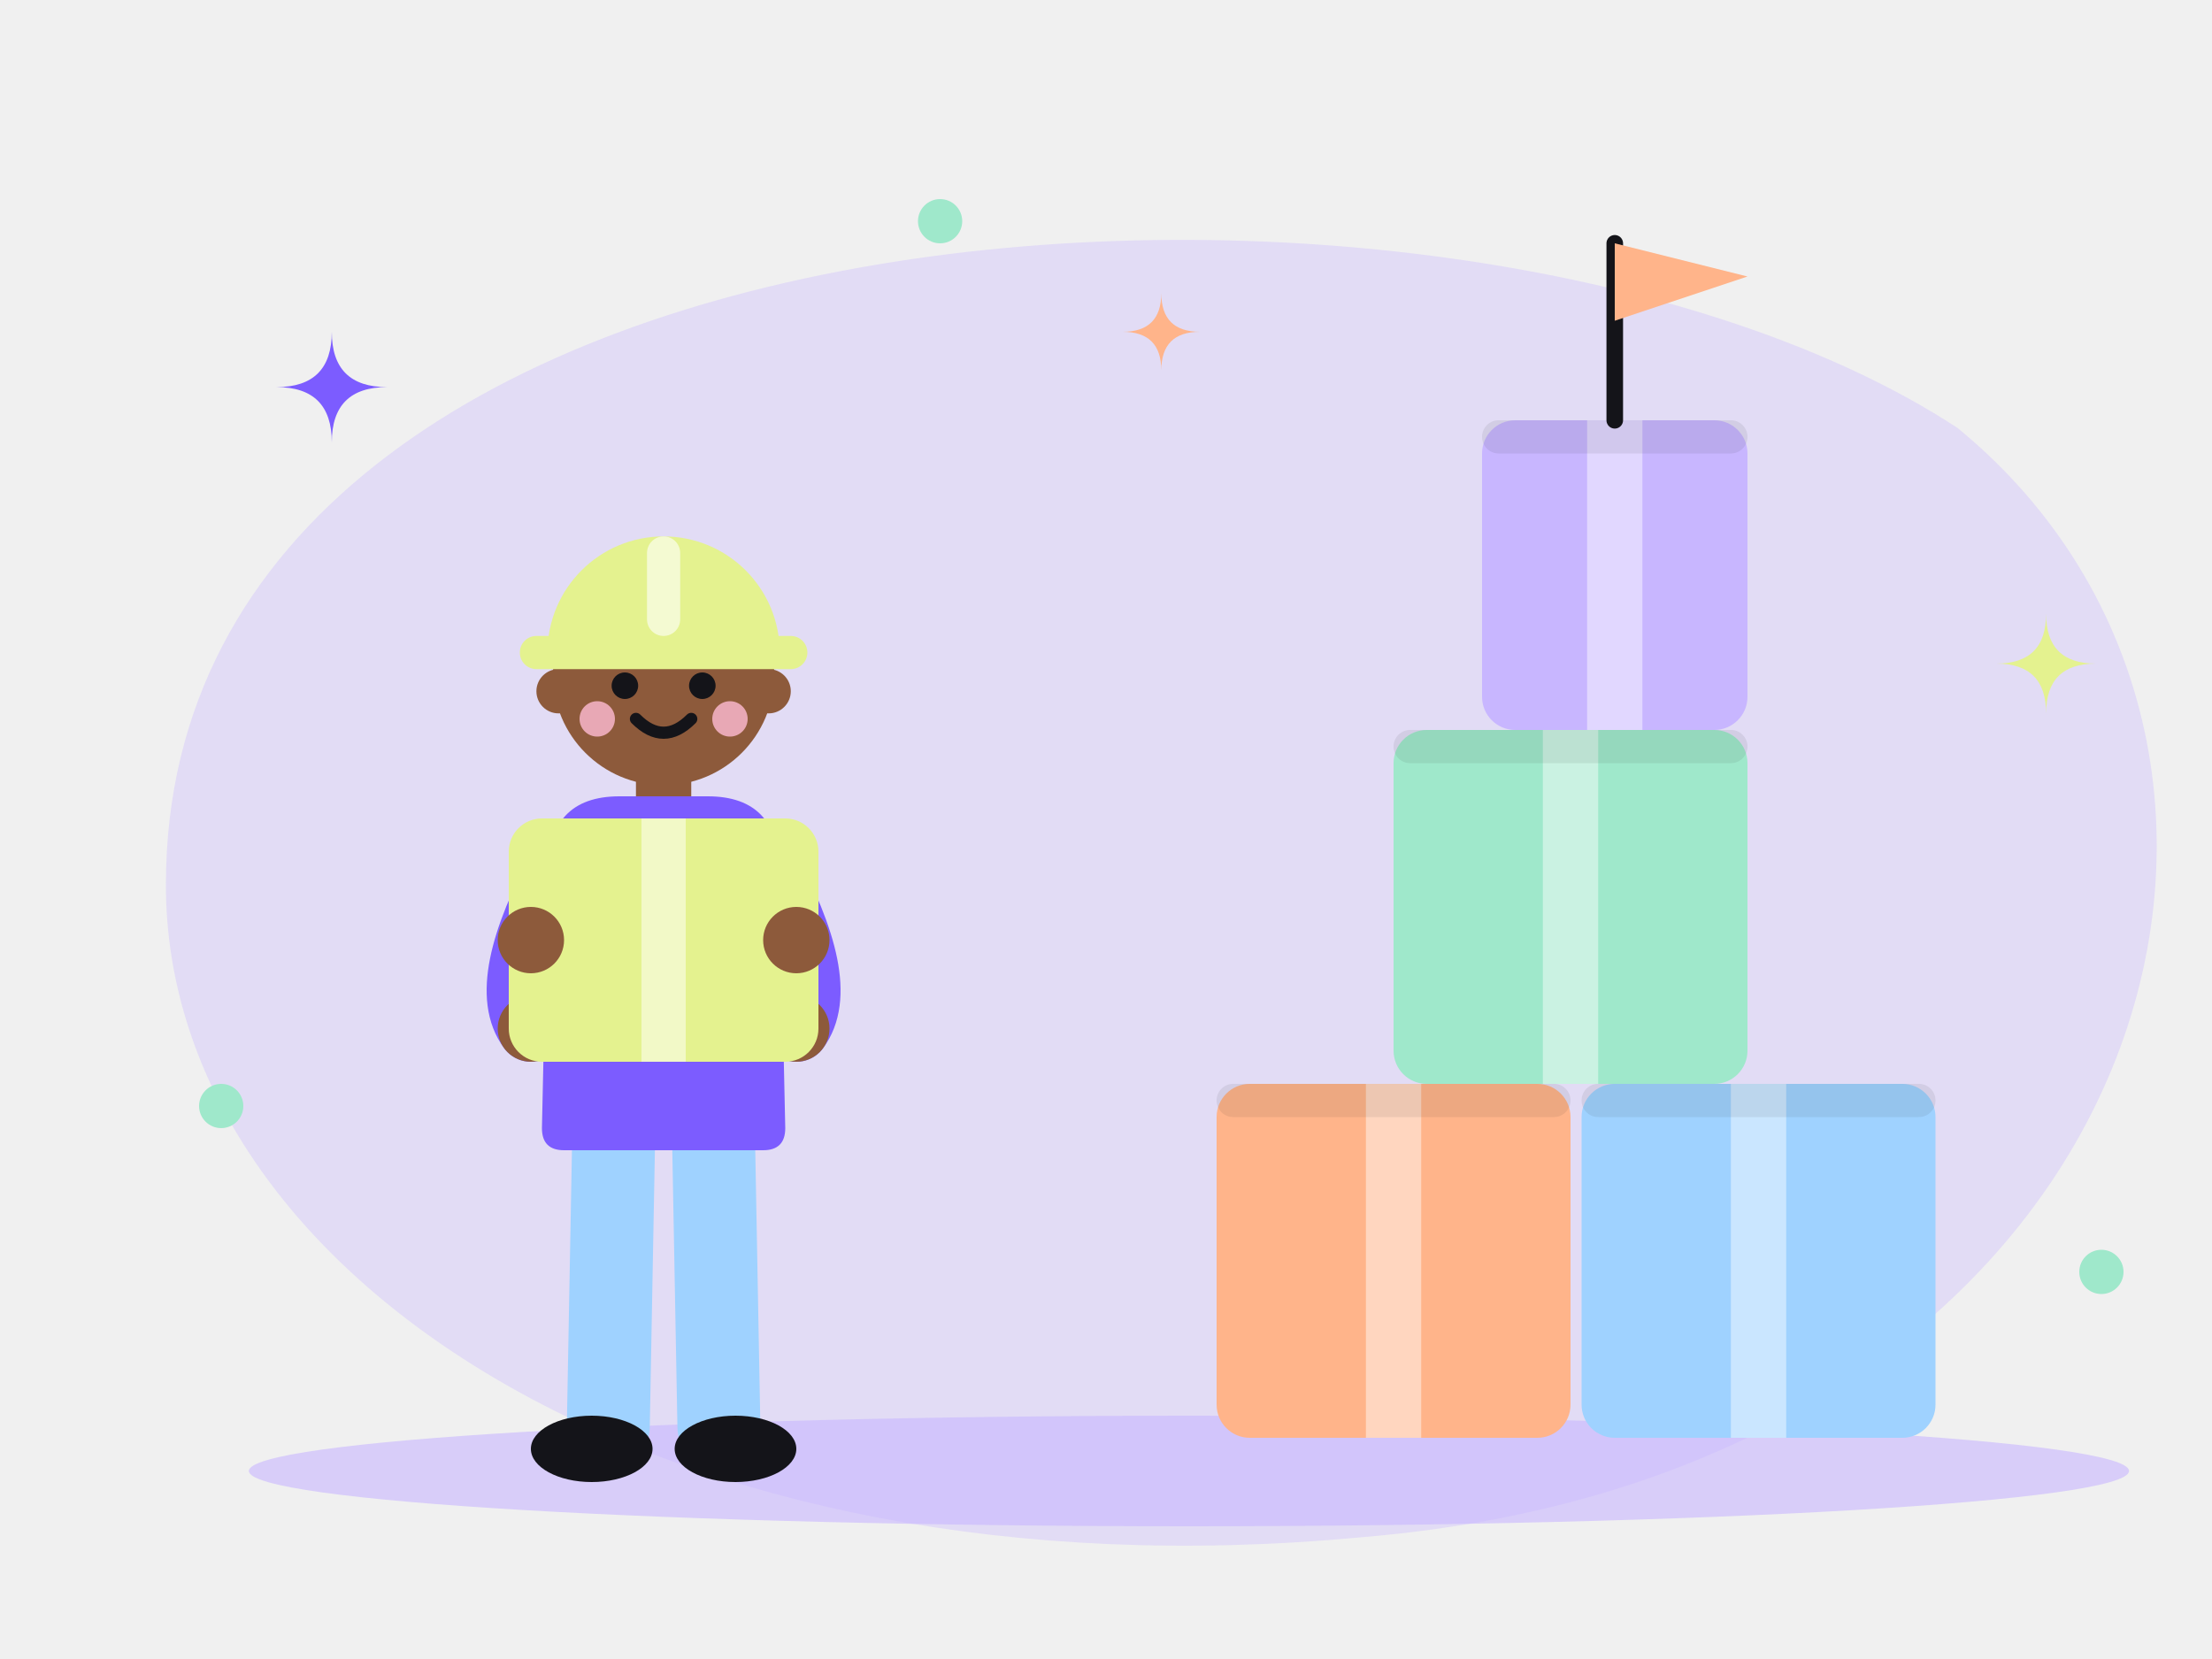
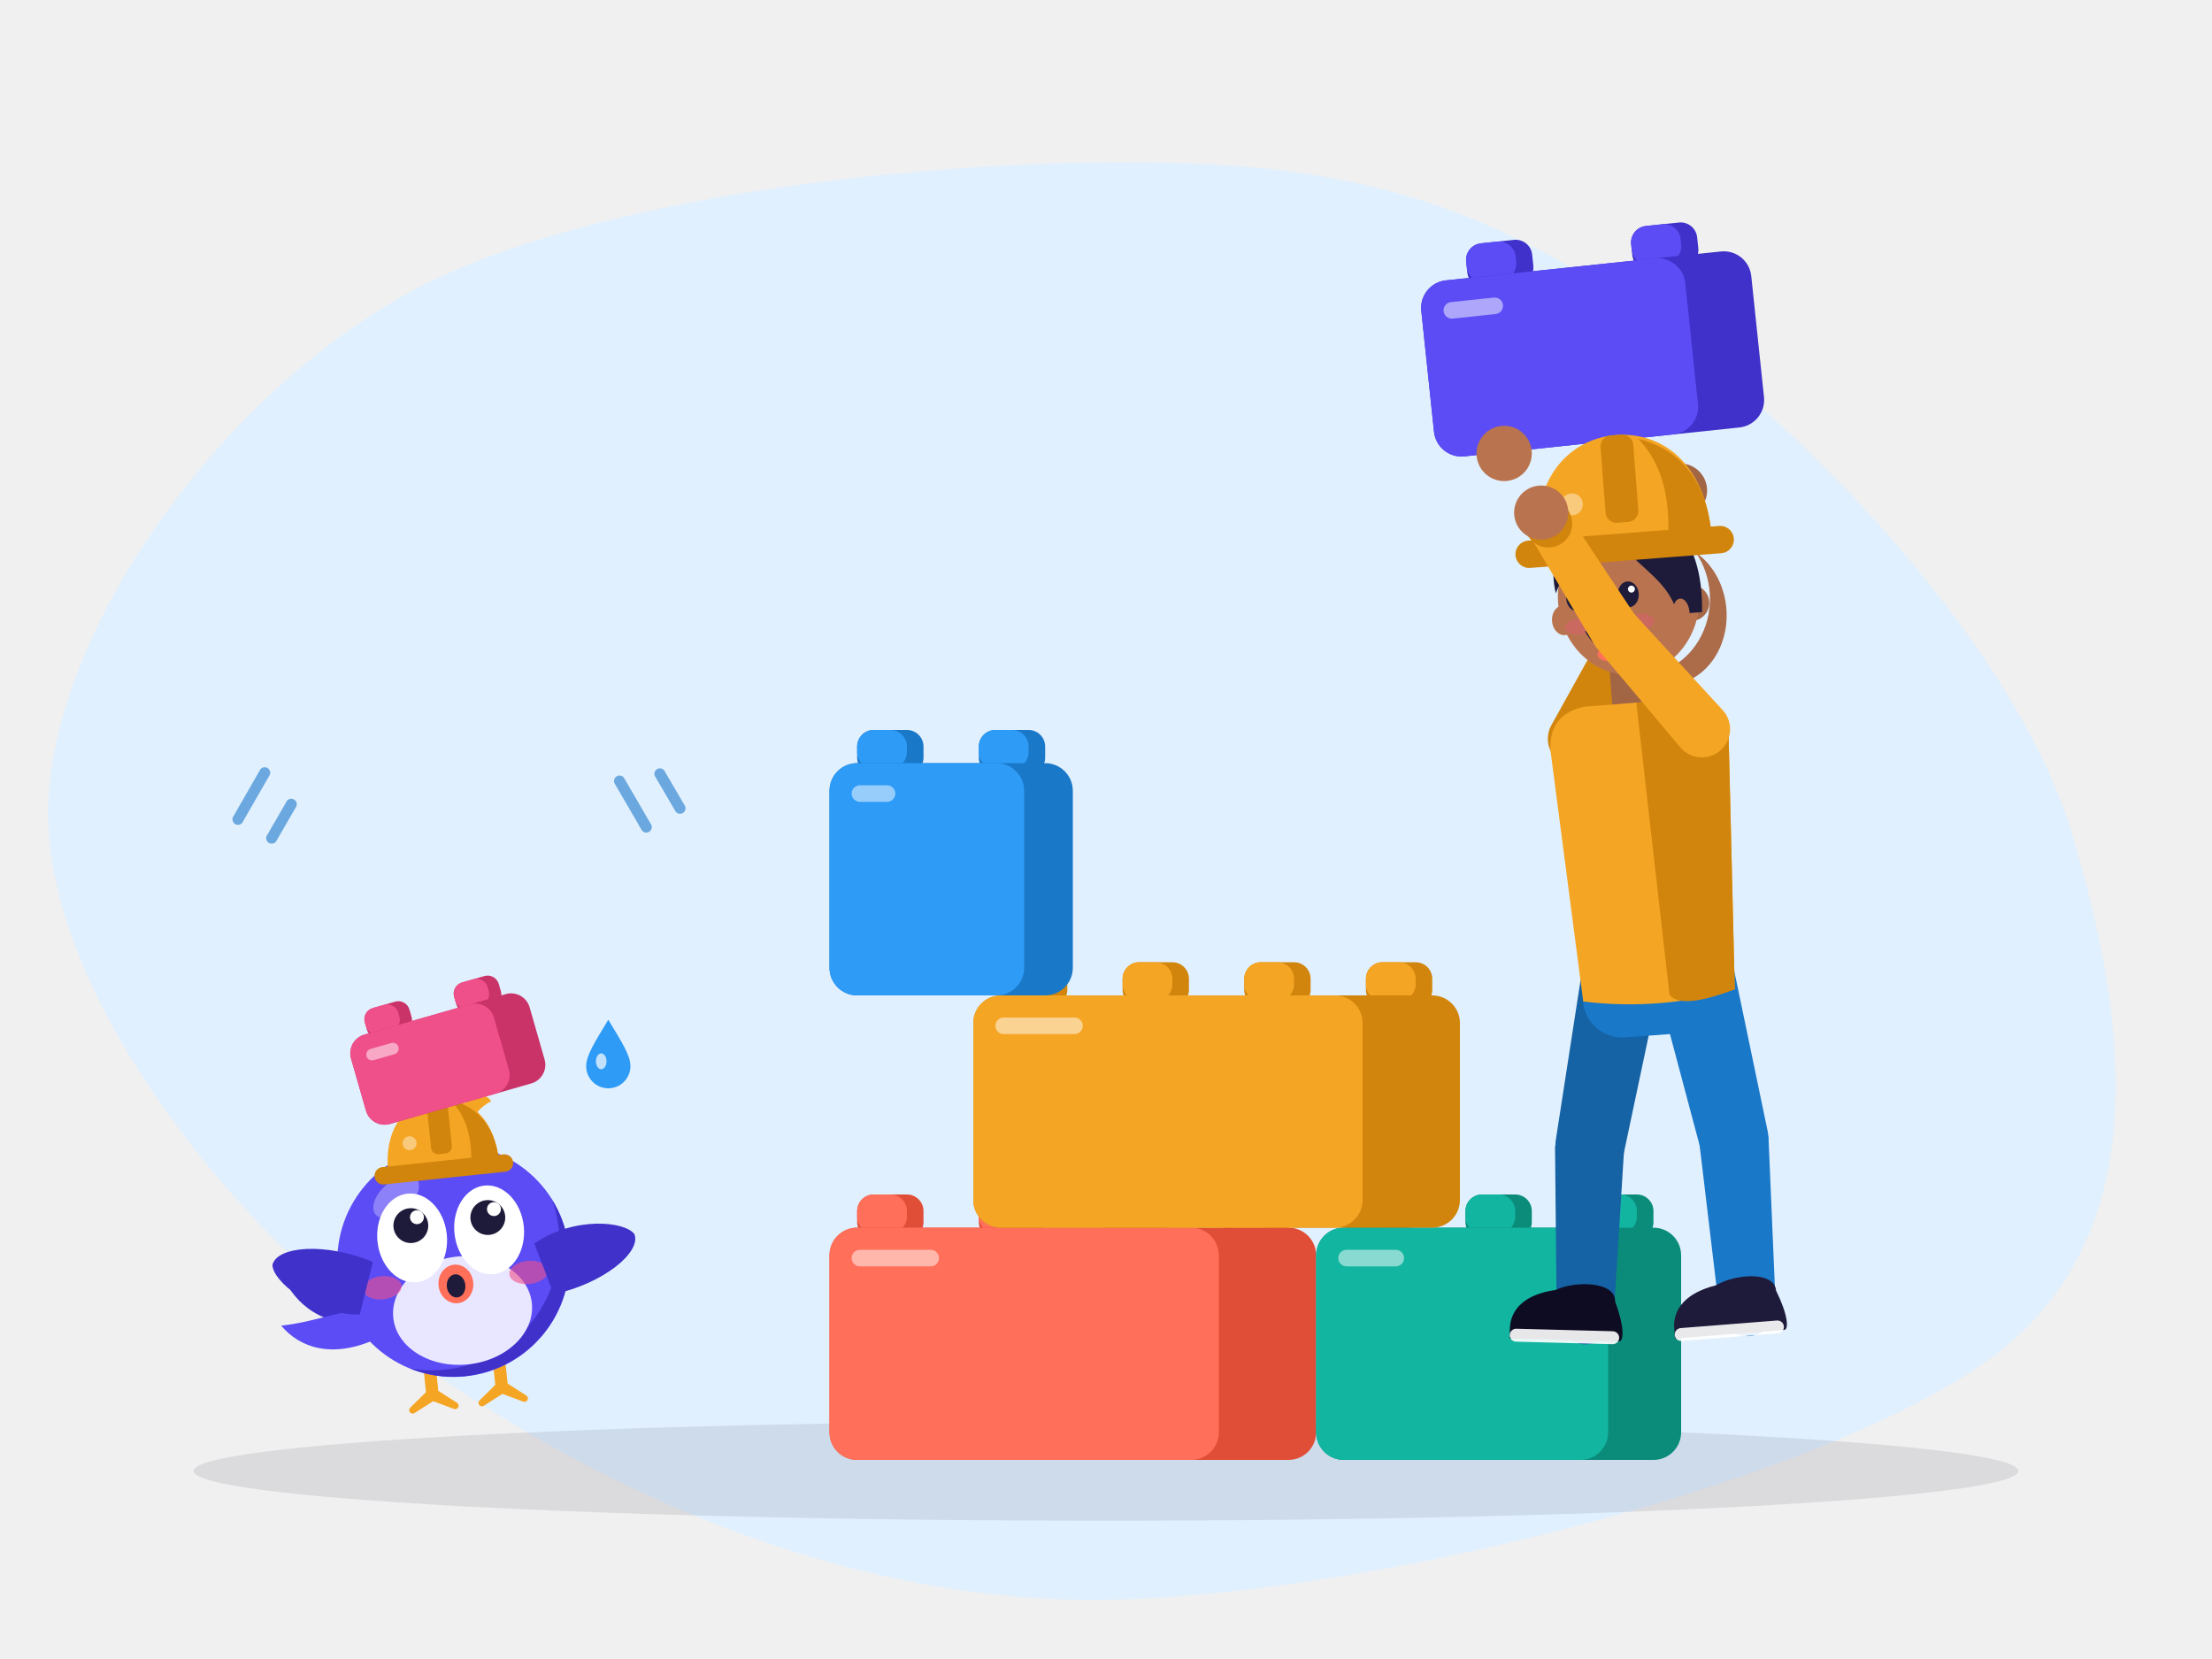
- <svg xmlns="http://www.w3.org/2000/svg" viewBox="0 0 400 300" fill="none">
-   <path d="M30,160 C30,30.2 264,18.4 354,77.4 C426,136.4 390,266.2 246,278 C120,289.8 30,230.8 30,160Z" fill="#c8b6ff" opacity="0.35" />
-   <ellipse cx="215" cy="266" rx="170" ry="10" fill="#c8b6ff" opacity="0.6" />
-   <rect x="220" y="196" width="64" height="64" rx="6" fill="#ffb48a" />
-   <rect x="247" y="196" width="10" height="64" fill="#ffffff" opacity="0.45" />
-   <rect x="220" y="196" width="64" height="6" rx="3" fill="#141419" opacity="0.08" />
-   <rect x="286" y="196" width="64" height="64" rx="6" fill="#9fd2ff" />
-   <rect x="313" y="196" width="10" height="64" fill="#ffffff" opacity="0.45" />
-   <rect x="286" y="196" width="64" height="6" rx="3" fill="#141419" opacity="0.08" />
-   <rect x="252" y="132" width="64" height="64" rx="6" fill="#9fe8cb" />
-   <rect x="279" y="132" width="10" height="64" fill="#ffffff" opacity="0.45" />
-   <rect x="252" y="132" width="64" height="6" rx="3" fill="#141419" opacity="0.08" />
-   <rect x="268" y="76" width="48" height="56" rx="6" fill="#c8b6ff" />
-   <rect x="287" y="76" width="10" height="56" fill="#ffffff" opacity="0.45" />
-   <rect x="268" y="76" width="48" height="6" rx="3" fill="#141419" opacity="0.08" />
-   <path d="M292,76 L292,44" fill="none" stroke="#141419" stroke-width="3" stroke-linecap="round" stroke-linejoin="round" />
-   <path d="M292,44 L316,50 L292,58Z" fill="#ffb48a" />
-   <g transform="translate(120 206) scale(1)">
-     <path d="M-9,-2 L-10,52" fill="none" stroke="#9fd2ff" stroke-width="15" stroke-linecap="round" stroke-linejoin="round" />
-     <path d="M9,-2 L10,52" fill="none" stroke="#9fd2ff" stroke-width="15" stroke-linecap="round" stroke-linejoin="round" />
-     <ellipse cx="-13" cy="56" rx="11" ry="6" fill="#141419" />
-     <ellipse cx="13" cy="56" rx="11" ry="6" fill="#141419" />
-     <rect x="-5" y="-70" width="10" height="12" rx="3" fill="#8d5a3b" />
-     <path d="M-22,-2 L-21,-48 Q-21,-62 -8,-62 L8,-62 Q21,-62 21,-48 L22,-2 Q22,2 18,2 L-18,2 Q-22,2 -22,-2Z" fill="#7c5cff" />
-     <path d="M-18,-50 Q-30,-28 -24,-20" fill="none" stroke="#7c5cff" stroke-width="12" stroke-linecap="round" stroke-linejoin="round" />
-     <circle cx="-24" cy="-20" r="6" fill="#8d5a3b" />
-     <path d="M18,-50 Q30,-28 24,-20" fill="none" stroke="#7c5cff" stroke-width="12" stroke-linecap="round" stroke-linejoin="round" />
-     <circle cx="24" cy="-20" r="6" fill="#8d5a3b" />
-     <g transform="translate(0 -86)">
-       <circle cx="-19" cy="5" r="4" fill="#8d5a3b" />
-       <circle cx="19" cy="5" r="4" fill="#8d5a3b" />
-       <circle cx="0" cy="2" r="20" fill="#8d5a3b" />
-       <path d="M-21,-2 A21,21 0 0 1 21,-2Z" fill="#e4f28f" />
-       <rect x="-26" y="-5" width="52" height="6" rx="3" fill="#e4f28f" />
-       <rect x="-3" y="-23" width="6" height="18" rx="3" fill="#ffffff" opacity="0.6" />
-       <circle cx="-7" cy="4" r="2.4" fill="#141419" />
-       <circle cx="7" cy="4" r="2.4" fill="#141419" />
-       <path d="M-5,10 Q0,15 5,10" fill="none" stroke="#141419" stroke-width="2.2" stroke-linecap="round" stroke-linejoin="round" />
-       <circle cx="-12" cy="10" r="3.2" fill="#ffbcd3" opacity="0.8" />
-       <circle cx="12" cy="10" r="3.2" fill="#ffbcd3" opacity="0.8" />
+ <svg xmlns="http://www.w3.org/2000/svg" viewBox="0 0 400 300">
+   <path d="M374.7 150.8C383.6 180.8 391.1 221.6 361.2 244.7C331.3 267.8 244.1 289.9 195.4 289.3C146.7 288.7 100.2 265.3 69.1 241.4C37.9 217.5 8 177.3 8.7 145.9C9.5 114.6 38.6 72.5 73.6 53.1C108.7 33.7 179.8 27.7 218.8 29.7C257.8 31.6 281.7 44.5 307.7 64.7C333.7 84.9 365.8 120.7 374.7 150.8Z" fill="#E1F0FE" />
+   <ellipse cx="200" cy="266" rx="165" ry="9" fill="#1E1B3A" opacity="0.1" />
+   <rect x="155" y="216" width="12" height="8" rx="3" fill="#E14E38" />
+   <rect x="155" y="216" width="9" height="7" rx="3" fill="#FF6F59" />
+   <rect x="177" y="216" width="12" height="8" rx="3" fill="#E14E38" />
+   <rect x="177" y="216" width="9" height="7" rx="3" fill="#FF6F59" />
+   <rect x="199" y="216" width="12" height="8" rx="3" fill="#E14E38" />
+   <rect x="199" y="216" width="9" height="7" rx="3" fill="#FF6F59" />
+   <rect x="221" y="216" width="12" height="8" rx="3" fill="#E14E38" />
+   <rect x="221" y="216" width="9" height="7" rx="3" fill="#FF6F59" />
+   <rect x="150" y="222" width="88" height="42" rx="5" fill="#E14E38" />
+   <rect x="150" y="222" width="70.4" height="42" rx="5" fill="#FF6F59" />
+   <rect x="154" y="226" width="15.8" height="3" rx="1.5" fill="#FFFFFF" opacity="0.5" />
+   <rect x="243" y="216" width="12" height="8" rx="3" fill="#0B8C7B" />
+   <rect x="243" y="216" width="9" height="7" rx="3" fill="#12B5A0" />
+   <rect x="265" y="216" width="12" height="8" rx="3" fill="#0B8C7B" />
+   <rect x="265" y="216" width="9" height="7" rx="3" fill="#12B5A0" />
+   <rect x="287" y="216" width="12" height="8" rx="3" fill="#0B8C7B" />
+   <rect x="287" y="216" width="9" height="7" rx="3" fill="#12B5A0" />
+   <rect x="238" y="222" width="66" height="42" rx="5" fill="#0B8C7B" />
+   <rect x="238" y="222" width="52.8" height="42" rx="5" fill="#12B5A0" />
+   <rect x="242" y="226" width="11.9" height="3" rx="1.5" fill="#FFFFFF" opacity="0.5" />
+   <rect x="181" y="174" width="12" height="8" rx="3" fill="#D1850C" />
+   <rect x="181" y="174" width="9" height="7" rx="3" fill="#F5A524" />
+   <rect x="203" y="174" width="12" height="8" rx="3" fill="#D1850C" />
+   <rect x="203" y="174" width="9" height="7" rx="3" fill="#F5A524" />
+   <rect x="225" y="174" width="12" height="8" rx="3" fill="#D1850C" />
+   <rect x="225" y="174" width="9" height="7" rx="3" fill="#F5A524" />
+   <rect x="247" y="174" width="12" height="8" rx="3" fill="#D1850C" />
+   <rect x="247" y="174" width="9" height="7" rx="3" fill="#F5A524" />
+   <rect x="176" y="180" width="88" height="42" rx="5" fill="#D1850C" />
+   <rect x="176" y="180" width="70.4" height="42" rx="5" fill="#F5A524" />
+   <rect x="180" y="184" width="15.8" height="3" rx="1.5" fill="#FFFFFF" opacity="0.5" />
+   <rect x="155" y="132" width="12" height="8" rx="3" fill="#1A78C9" />
+   <rect x="155" y="132" width="9" height="7" rx="3" fill="#2E9BF6" />
+   <rect x="177" y="132" width="12" height="8" rx="3" fill="#1A78C9" />
+   <rect x="177" y="132" width="9" height="7" rx="3" fill="#2E9BF6" />
+   <rect x="150" y="138" width="44" height="42" rx="5" fill="#1A78C9" />
+   <rect x="150" y="138" width="35.2" height="42" rx="5" fill="#2E9BF6" />
+   <rect x="154" y="142" width="7.9" height="3" rx="1.5" fill="#FFFFFF" opacity="0.5" />
+   <g transform="translate(288 64) rotate(-6)">
+     <rect x="-21" y="-22" width="12" height="8" rx="3" fill="#3F31C9" />
+     <rect x="-21" y="-22" width="9" height="7" rx="3" fill="#5B4CF5" />
+     <rect x="9" y="-22" width="12" height="8" rx="3" fill="#3F31C9" />
+     <rect x="9" y="-22" width="9" height="7" rx="3" fill="#5B4CF5" />
+     <rect x="-30" y="-16" width="60" height="32" rx="5" fill="#3F31C9" />
+     <rect x="-30" y="-16" width="48" height="32" rx="5" fill="#5B4CF5" />
+     <rect x="-26" y="-12" width="10.8" height="3" rx="1.5" fill="#FFFFFF" opacity="0.5" />
+   </g>
+   <g transform="translate(294.5 108.1) rotate(-4.4) scale(0.9)" />
+   <path d="M286.1 175.4L281.3 206.4A6.3 6.3 0 0 0 293.6 208.7L300.1 178A7.1 7.1 0 0 0 286.1 175.4Z" fill="#1562A4" />
+   <path d="M281.2 207.4L281.5 237.8A5.1 5.1 0 0 0 291.8 238.1L293.7 207.7A6.3 6.3 0 0 0 281.2 207.4Z" fill="#1562A4" />
+   <g transform="translate(286.6 237.9) rotate(1.5) scale(-0.9 0.9)">
+     <path d="M-6-3C-6-7 2-7 6-5C12-4 15-1 15 3L15 5-7 5C-8 5-8 2-6-3Z" fill="#0E0C22" />
+     <rect x="-7" y="3" width="22" height="2.6" rx="1.3" fill="#FFFFFF" opacity="0.9" />
+   </g>
+   <path d="M289.5 136L300.1 114.7A4.6 4.6 0 0 0 292 110.5L280.5 131.2A5.1 5.1 0 0 0 289.5 136Z" fill="#D1850C" />
+   <path d="M300.4 114L306.9 92.1A4 4 0 0 0 299.3 89.7L291.7 111.2A4.6 4.6 0 0 0 300.4 114Z" fill="#D1850C" />
+   <circle cx="303.1" cy="90.9" r="4.3" fill="#D1850C" />
+   <circle cx="303.8" cy="88.7" r="4.9" fill="#A26645" />
+   <path d="M299.4 177.3L307.5 207.7A6.3 6.3 0 0 0 319.7 204.8L313.3 174.1A7.1 7.1 0 0 0 299.4 177.3Z" fill="#1A78C9" />
+   <path d="M307.3 206.7L310.9 236.9A5.1 5.1 0 0 0 321.1 236.1L319.8 205.7A6.3 6.3 0 0 0 307.3 206.7Z" fill="#1A78C9" />
+   <g transform="translate(316 236.5) rotate(-4.5) scale(-0.9 0.9)">
+     <path d="M-6-3C-6-7 2-7 6-5C12-4 15-1 15 3L15 5-7 5C-8 5-8 2-6-3Z" fill="#1E1B3A" />
+     <rect x="-7" y="3" width="22" height="2.6" rx="1.3" fill="#FFFFFF" opacity="0.9" />
+   </g>
+   <path d="M293.9 187.6L307.2 186.6A7.1 7.1 0 0 0 306.1 172.4L292.8 173.4A7.1 7.1 0 0 0 293.9 187.6Z" fill="#1A78C9" />
+   <path d="M300.6 131.5L299.6 118.2A4.4 4.4 0 0 0 290.9 118.9L291.9 132.1A4.4 4.4 0 0 0 300.6 131.5Z" fill="#A26645" />
+   <path d="M286.3 181.1L280.4 135.9Q279.9 129.2 286.5 127.8L305.4 126.3Q312.1 126.8 312.6 133.4L313.7 178.9Q300.2 182.8 286.3 181.1Z" fill="#F5A524" />
+   <path d="M301.9 179.9L295.9 127.1L305.4 126.3Q312.1 126.8 312.6 133.4L313.7 178.9Q304 182.6 301.9 179.9Z" fill="#D1850C" />
+   <g transform="translate(294.5 108.1) rotate(-4.4) scale(0.9)">
+     <circle cx="12.5" cy="2" r="3.6" fill="#A66847" />
+     <ellipse cx="0" cy="0" rx="14.2" ry="15.5" fill="#B9744F" />
+     <path d="M14.2 -8A14.2 15.5 0 0 1 0 15.5A12 14 0 0 0 14.2 -8Z" fill="#AC6B49" />
+     <ellipse cx="-13.3" cy="3.5" rx="2.4" ry="3" fill="#B9744F" />
+     <ellipse cx="-10.4" cy="-0.7" rx="2.1" ry="2.6" fill="#1E1B3A" />
+     <circle cx="-9.7" cy="-1.7" r="0.7" fill="#FFFFFF" />
+     <ellipse cx="0" cy="-0.7" rx="2.1" ry="2.6" fill="#1E1B3A" />
+     <circle cx="0.7" cy="-1.7" r="0.7" fill="#FFFFFF" />
+     <path d="M-9.3 6Q-4.7 15 -0.1 6Z" fill="#1E1B3A" />
+     <path d="M-9 6.2L-0.4 6.2L-1.3 8.1Z" fill="#FFFFFF" />
+     <ellipse cx="-4.7" cy="10.9" rx="2.4" ry="1.5" fill="#FF6F59" />
+     <ellipse cx="-10.6" cy="5" rx="2.6" ry="1.6" fill="#F0508A" opacity="0.3" />
+     <ellipse cx="2.2" cy="5" rx="2.6" ry="1.6" fill="#F0508A" opacity="0.3" />
+     <g transform="scale(-1 1)">
+       <path d="M-14.5 4C-16-12-8-19 1-18.5C10-18 16-11 14.5-2C12-8 6-9 1-12C-1-7-7-4-9 2C-10 0-12 1-12 4Z" fill="#1E1B3A" />
+     </g>
+     <g transform="translate(0 -13) scale(1.1)">
+       <path d="M-16 2C-16-12-8-18 0-18C8-18 16-12 16 2Z" fill="#F5A524" />
+       <path d="M4-17C10-15 16-10 16 2L8 2C9-6 8-12 4-17Z" fill="#D1850C" />
+       <rect x="-20" y="0" width="40" height="5" rx="2.5" fill="#D1850C" />
+       <rect x="-3" y="-18" width="6" height="16" rx="2" fill="#D1850C" />
+       <rect x="-11" y="-8" width="4" height="4" rx="2" fill="#FFFFFF" opacity="0.4" />
    </g>
  </g>
-   <rect x="92" y="148" width="56" height="44" rx="6" fill="#e4f28f" />
-   <rect x="116" y="148" width="8" height="44" fill="#ffffff" opacity="0.5" />
-   <circle cx="96" cy="170" r="6" fill="#8d5a3b" />
-   <circle cx="144" cy="170" r="6" fill="#8d5a3b" />
-   <path d="M60,60 Q60,70 70,70 Q60,70 60,80 Q60,70 50,70 Q60,70 60,60Z" fill="#7c5cff" />
-   <path d="M370,111 Q370,120 379,120 Q370,120 370,129 Q370,120 361,120 Q370,120 370,111Z" fill="#e4f28f" />
-   <path d="M210,53 Q210,60 217,60 Q210,60 210,67 Q210,60 203,60 Q210,60 210,53Z" fill="#ffb48a" />
-   <circle cx="40" cy="200" r="4" fill="#9fe8cb" />
-   <circle cx="380" cy="230" r="4" fill="#9fe8cb" />
-   <circle cx="170" cy="40" r="4" fill="#9fe8cb" />
+   <path d="M311.6 128.5L295.5 111A4.6 4.6 0 0 0 288.6 117L303.9 135.2A5.1 5.1 0 0 0 311.6 128.5Z" fill="#F5A524" />
+   <path d="M295.9 111.6L283.3 92.6A4 4 0 0 0 276.6 96.8L288.2 116.4A4.6 4.6 0 0 0 295.9 111.6Z" fill="#F5A524" />
+   <circle cx="280" cy="94.7" r="4.3" fill="#D1850C" />
+   <circle cx="278.7" cy="92.7" r="4.9" fill="#B9744F" />
+   <circle cx="272" cy="82" r="5" fill="#B9744F" />
+   <g transform="translate(82 228) rotate(-6) scale(0.7)">
+     <path d="M-22 14C-36 14-42 6-44 0C-36 2-30 2-24 6Z" fill="#3F31C9" />
+     <path d="M-22 18C-34 22-42 18-46 12C-38 12-32 10-24 10Z" fill="#5B4CF5" />
+     <g transform="translate(-9 25)">
+       <rect x="-1.6" y="0" width="3.2" height="10" rx="1.6" fill="#F5A524" />
+       <path d="M-1.6 8L-6 11.5C-7 12.3-6 13.6-5 13L0 10.5 5 13C6 13.6 7 12.3 6 11.5L1.6 8Z" fill="#F5A524" />
+     </g>
+     <g transform="translate(9 25)">
+       <rect x="-1.6" y="0" width="3.2" height="10" rx="1.6" fill="#F5A524" />
+       <path d="M-1.6 8L-6 11.5C-7 12.3-6 13.6-5 13L0 10.5 5 13C6 13.6 7 12.3 6 11.5L1.6 8Z" fill="#F5A524" />
+     </g>
+     <circle cx="0" cy="0" r="30" fill="#5B4CF5" />
+     <path d="M27 -13A30 30 0 0 1-14 26.5A33 33 0 0 0 27-13Z" fill="#3F31C9" />
+     <ellipse cx="1" cy="13" rx="18" ry="14" fill="#E9E6FF" />
+     <ellipse cx="-13" cy="-18" rx="7" ry="4" fill="#FFFFFF" opacity="0.3" transform="rotate(-35 -13 -18)" />
+     <path d="M-4-28C-10-40-6-46 0-44C-2-38-1-33 2-29Z" fill="#FF6F59" />
+     <path d="M2-29C4-42 12-44 14-40C9-38 7-34 6-28Z" fill="#F5A524" />
+     <ellipse cx="-10" cy="-7" rx="9" ry="11.5" fill="#FFFFFF" />
+     <circle cx="-10" cy="-10.2" r="4.5" fill="#1E1B3A" />
+     <circle cx="-8.2" cy="-12.2" r="1.8" fill="#FFFFFF" />
+     <ellipse cx="10" cy="-7" rx="9" ry="11.5" fill="#FFFFFF" />
+     <circle cx="10" cy="-10.2" r="4.5" fill="#1E1B3A" />
+     <circle cx="11.8" cy="-12.2" r="1.8" fill="#FFFFFF" />
+     <ellipse cx="-19" cy="5" rx="5" ry="3" fill="#F0508A" opacity="0.6" />
+     <ellipse cx="19" cy="5" rx="5" ry="3" fill="#F0508A" opacity="0.6" />
+     <ellipse cx="0" cy="6" rx="4.5" ry="5" fill="#FF6F59" />
+     <ellipse cx="0" cy="6.5" rx="2.4" ry="3" fill="#1E1B3A" />
+     <g transform="translate(0 -26) scale(0.9)">
+       <path d="M-16 2C-16-12-8-18 0-18C8-18 16-12 16 2Z" fill="#F5A524" />
+       <path d="M4-17C10-15 16-10 16 2L8 2C9-6 8-12 4-17Z" fill="#D1850C" />
+       <rect x="-20" y="0" width="40" height="5" rx="2.5" fill="#D1850C" />
+       <rect x="-3" y="-18" width="6" height="16" rx="2" fill="#D1850C" />
+       <rect x="-11" y="-8" width="4" height="4" rx="2" fill="#FFFFFF" opacity="0.4" />
+     </g>
+     <g transform="translate(4 -52) rotate(-10)">
+       <rect x="-18" y="-18" width="12" height="8" rx="3" fill="#C93368" />
+       <rect x="-18" y="-18" width="9" height="7" rx="3" fill="#F0508A" />
+       <rect x="6" y="-18" width="12" height="8" rx="3" fill="#C93368" />
+       <rect x="6" y="-18" width="9" height="7" rx="3" fill="#F0508A" />
+       <rect x="-24" y="-12" width="48" height="24" rx="5" fill="#C93368" />
+       <rect x="-24" y="-12" width="38.4" height="24" rx="5" fill="#F0508A" />
+       <rect x="-20" y="-8" width="8.6" height="3" rx="1.5" fill="#FFFFFF" opacity="0.5" />
+     </g>
+     <g transform="translate(-25 4) rotate(200)">
+       <path d="M-2-7C10-10 22-4 23 0C23 5 11 9-2 7Z" fill="#3F31C9" />
+     </g>
+     <g transform="translate(25 4) rotate(-15)">
+       <path d="M-2-7C10-10 22-4 23 0C23 5 11 9-2 7Z" fill="#3F31C9" />
+     </g>
+   </g>
+   <g opacity="0.6">
+     <path d="M43.8 148.8L48.8 140.1A1 1 0 0 0 47.1 139.1L42.1 147.8A1 1 0 0 0 43.8 148.8Z" fill="#1A78C9" />
+   </g>
+   <g opacity="0.6">
+     <path d="M49.9 152.2L53.6 145.8A1 1 0 0 0 51.9 144.8L48.2 151.2A1 1 0 0 0 49.9 152.2Z" fill="#1A78C9" />
+   </g>
+   <g opacity="0.6">
+     <path d="M117.8 149.2L112.8 140.6A1 1 0 0 0 111.1 141.6L116.1 150.2A1 1 0 0 0 117.8 149.2Z" fill="#1A78C9" />
+   </g>
+   <g opacity="0.6">
+     <path d="M123.9 145.8L120.1 139.3A1 1 0 0 0 118.4 140.3L122.2 146.8A1 1 0 0 0 123.9 145.8Z" fill="#1A78C9" />
+   </g>
+   <g transform="translate(110 190) scale(0.8)">
+     <path d="M0-7C3-2 5 1 5 3.5A5 5 0 0 1-5 3.5C-5 1-3-2 0-7Z" fill="#2E9BF6" />
+     <ellipse cx="-1.6" cy="2.4" rx="1.2" ry="1.8" fill="#FFFFFF" opacity="0.7" />
+   </g>
</svg>
